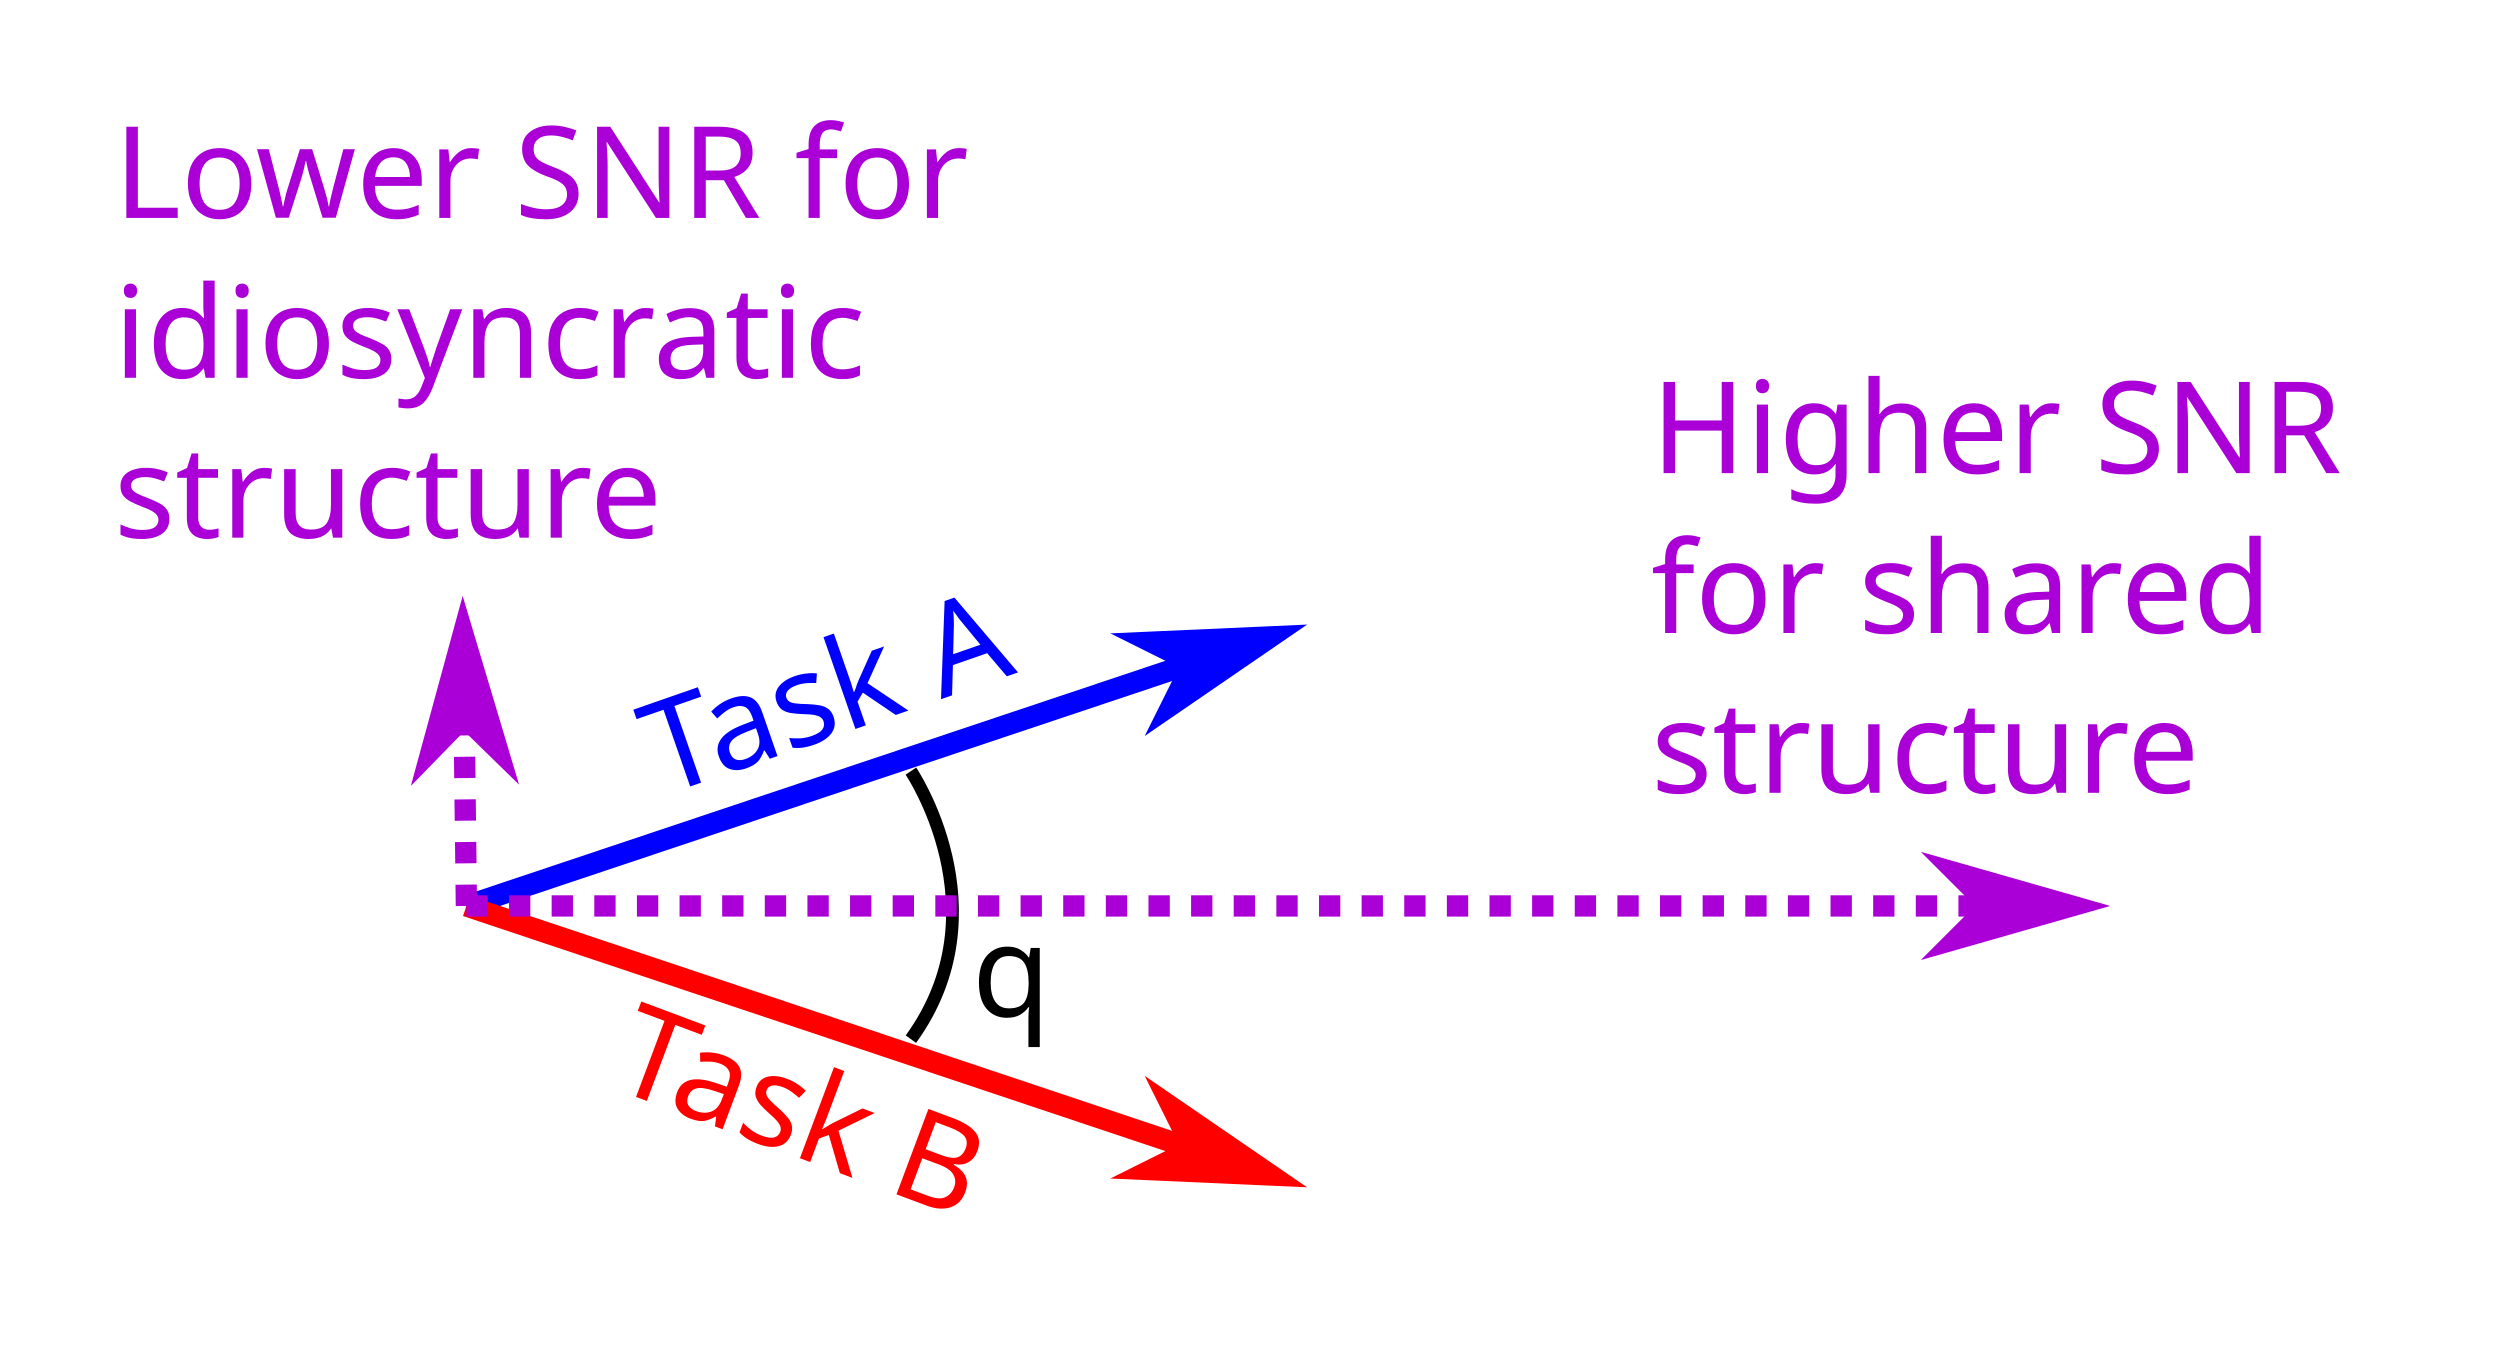
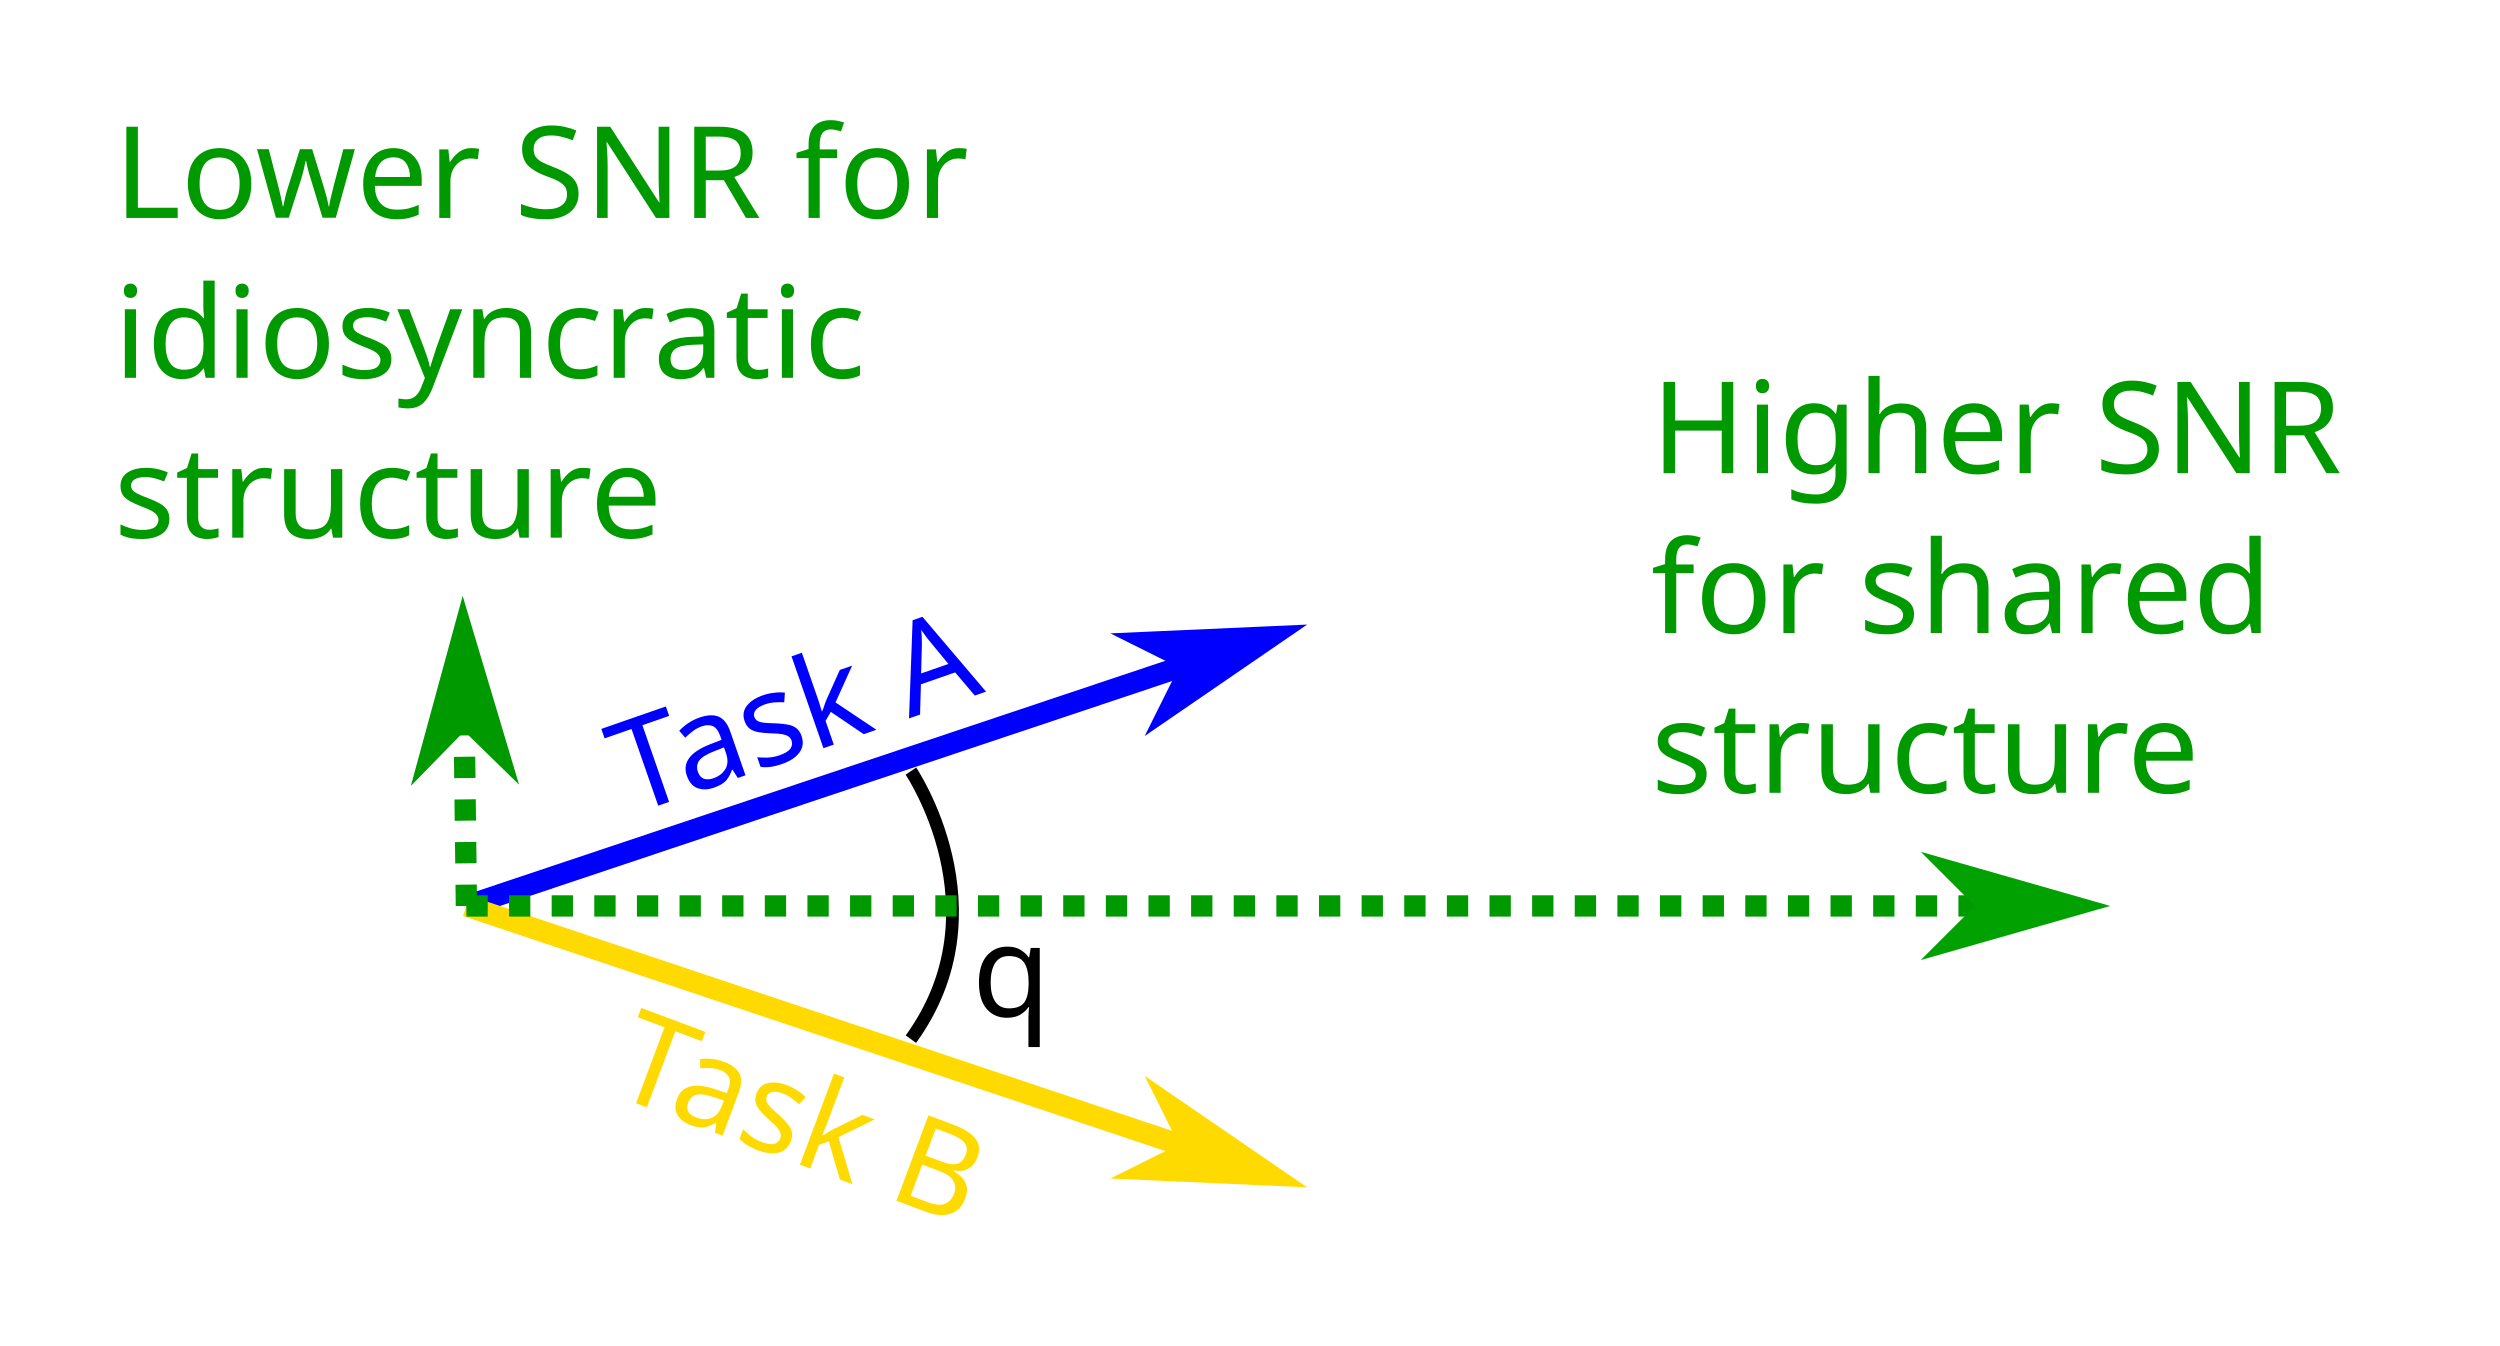
<svg xmlns="http://www.w3.org/2000/svg" width="206.901mm" height="111.392mm" viewBox="0 0 206.901 111.392" version="1.1" id="svg8">
  <defs id="defs2">
    <marker orient="auto" refY="0" refX="0" id="marker2800" style="overflow:visible">
-       <path id="path2798" d="M 0,0 5,-5 -12.5,0 5,5 Z" style="fill:#aa00d7;fill-opacity:1;fill-rule:evenodd;stroke:#aa00d7;stroke-width:1pt;stroke-opacity:1" transform="matrix(-0.4,0,0,-0.4,-4,0)" />
+       <path id="path2798" d="M 0,0 5,-5 -12.5,0 5,5 Z" style="fill:#009900;fill-opacity:1;fill-rule:evenodd;stroke:#009900;stroke-width:1pt;stroke-opacity:1" transform="matrix(-0.4,0,0,-0.4,-4,0)" />
    </marker>
    <marker style="overflow:visible" id="marker2447" refX="0" refY="0" orient="auto">
-       <path transform="matrix(-0.4,0,0,-0.4,-4,0)" style="fill:#aa00d7;fill-opacity:1;fill-rule:evenodd;stroke:#aa00d7;stroke-width:1pt;stroke-opacity:1" d="M 0,0 5,-5 -12.5,0 5,5 Z" id="path2445" />
+       <path transform="matrix(-0.4,0,0,-0.4,-4,0)" style="fill:#00a100;fill-opacity:1;fill-rule:evenodd;stroke:#00a100;stroke-width:1pt;stroke-opacity:1" d="M 0,0 5,-5 -12.5,0 5,5 Z" id="path2445" />
    </marker>
    <marker orient="auto" refY="0" refX="0" id="marker1715" style="overflow:visible">
      <path id="path1713" d="M 0,0 5,-5 -12.5,0 5,5 Z" style="fill:#ff0000;fill-opacity:1;fill-rule:evenodd;stroke:#ff0000;stroke-width:1pt;stroke-opacity:1" transform="matrix(-0.4,0,0,-0.4,-4,0)" />
    </marker>
    <marker style="overflow:visible" id="marker1145" refX="0" refY="0" orient="auto">
-       <path transform="matrix(-0.4,0,0,-0.4,-4,0)" style="fill:#ff0000;fill-opacity:1;fill-rule:evenodd;stroke:#ff0000;stroke-width:1pt;stroke-opacity:1" d="M 0,0 5,-5 -12.5,0 5,5 Z" id="path1143" />
+       <path transform="matrix(-0.4,0,0,-0.4,-4,0)" style="fill:#ffda01;fill-opacity:1;fill-rule:evenodd;stroke:#ffda01;stroke-width:1pt;stroke-opacity:1" d="M 0,0 5,-5 -12.5,0 5,5 Z" id="path1143" />
    </marker>
    <marker orient="auto" refY="0" refX="0" id="Arrow1Mend" style="overflow:visible">
      <path id="path826" d="M 0,0 5,-5 -12.5,0 5,5 Z" style="fill:#0000ff;fill-opacity:1;fill-rule:evenodd;stroke:#0000ff;stroke-width:1pt;stroke-opacity:1" transform="matrix(-0.4,0,0,-0.4,-4,0)" />
    </marker>
  </defs>
  <g id="layer1" transform="translate(-1.531661,-32.53665)">
    <path style="fill:none;fill-rule:evenodd;stroke:#000000;stroke-width:1.058;stroke-linecap:butt;stroke-linejoin:miter;stroke-miterlimit:4;stroke-dasharray:none;stroke-opacity:1" d="m 76.918,96.354 c 0,0 7.751,11.493 0,22.183" id="path5953" />
    <path style="fill:none;fill-rule:evenodd;stroke:#0000ff;stroke-width:1.764;stroke-linecap:butt;stroke-linejoin:miter;stroke-miterlimit:4;stroke-dasharray:none;stroke-opacity:1;marker-end:url(#Arrow1Mend)" d="M 40.131,107.513 106.414,85.33" id="path815" />
-     <path id="path1141" d="m 40.131,107.513 66.283,22.183" style="fill:none;fill-rule:evenodd;stroke:#ff0000;stroke-width:1.764;stroke-linecap:butt;stroke-linejoin:miter;stroke-miterlimit:4;stroke-dasharray:none;stroke-opacity:1;marker-end:url(#marker1145)" />
-     <path style="fill:none;fill-rule:evenodd;stroke:#aa00d7;stroke-width:1.764;stroke-linecap:butt;stroke-linejoin:miter;stroke-miterlimit:4;stroke-dasharray:1.764, 1.764;stroke-dashoffset:0;stroke-opacity:1;marker-end:url(#marker2447)" d="M 40.131,107.513 H 172.697" id="path2437" />
-     <path id="path2796" d="M 40.131,107.513 39.864,85.33" style="fill:none;fill-rule:evenodd;stroke:#aa00d7;stroke-width:1.764;stroke-linecap:butt;stroke-linejoin:miter;stroke-miterlimit:4;stroke-dasharray:1.764, 1.764;stroke-dashoffset:0;stroke-opacity:1;marker-end:url(#marker2800)" />
-     <text xml:space="preserve" style="font-style:normal;font-weight:normal;font-size:10.583px;line-height:125%;font-family:sans-serif;letter-spacing:0px;word-spacing:0px;fill:#000000;fill-opacity:1;stroke:none;stroke-width:0.265px;stroke-linecap:butt;stroke-linejoin:miter;stroke-opacity:1" x="20.858" y="111.475" id="text5882" transform="rotate(-19.17751)">
-       <tspan id="tspan5880" x="20.858" y="111.475" style="fill:#0000ff;fill-opacity:1;stroke-width:0.265px">Task A</tspan>
+     <path id="path1141" d="m 40.131,107.513 66.283,22.183" style="fill:none;fill-rule:evenodd;stroke:#ffda01;stroke-width:1.764;stroke-linecap:butt;stroke-linejoin:miter;stroke-miterlimit:4;stroke-dasharray:none;stroke-opacity:1;marker-end:url(#marker1145)" />
+     <path style="fill:none;fill-rule:evenodd;stroke:#009900;stroke-width:1.764;stroke-linecap:butt;stroke-linejoin:miter;stroke-miterlimit:4;stroke-dasharray:1.764, 1.764;stroke-dashoffset:0;stroke-opacity:1;marker-end:url(#marker2447)" d="M 40.131,107.513 H 172.697" id="path2437" />
+     <path id="path2796" d="M 40.131,107.513 39.864,85.33" style="fill:none;fill-rule:evenodd;stroke:#009900;stroke-width:1.764;stroke-linecap:butt;stroke-linejoin:miter;stroke-miterlimit:4;stroke-dasharray:1.764, 1.764;stroke-dashoffset:0;stroke-opacity:1;marker-end:url(#marker2800)" />
+     <text xml:space="preserve" style="font-style:normal;font-weight:normal;font-size:10.583px;line-height:125%;font-family:sans-serif;letter-spacing:0px;word-spacing:0px;fill:#000000;fill-opacity:1;stroke:none;stroke-width:0.265px;stroke-linecap:butt;stroke-linejoin:miter;stroke-opacity:1" x="17.837" y="112.105" id="text5882" transform="rotate(-19.17751)">
+       <tspan id="tspan5880" x="17.837" y="112.105" style="fill:#0000ff;fill-opacity:1;stroke-width:0.265px">Task A</tspan>
    </text>
-     <text transform="rotate(20.51278)" id="text5886" y="96.518" x="91.481" style="font-style:normal;font-weight:normal;font-size:10.583px;line-height:125%;font-family:sans-serif;letter-spacing:0px;word-spacing:0px;fill:#ff0000;fill-opacity:1;stroke:none;stroke-width:0.265px;stroke-linecap:butt;stroke-linejoin:miter;stroke-opacity:1" xml:space="preserve">
-       <tspan style="fill:#ff0000;fill-opacity:1;stroke-width:0.265px" y="96.518" x="91.481" id="tspan5884">Task B</tspan>
+     <text transform="rotate(20.51278)" id="text5886" y="97.014" x="91.667" style="font-style:normal;font-weight:normal;font-size:10.583px;line-height:125%;font-family:sans-serif;letter-spacing:0px;word-spacing:0px;fill:#ffda01;fill-opacity:1;stroke:none;stroke-width:0.265px;stroke-linecap:butt;stroke-linejoin:miter;stroke-opacity:1" xml:space="preserve">
+       <tspan style="fill:#ffda01;fill-opacity:1;stroke-width:0.265px" y="97.014" x="91.667" id="tspan5884">Task B</tspan>
    </text>
-     <text xml:space="preserve" style="font-style:normal;font-weight:normal;font-size:10.583px;line-height:125%;font-family:sans-serif;letter-spacing:0px;word-spacing:0px;fill:#000000;fill-opacity:1;stroke:none;stroke-width:0.265px;stroke-linecap:butt;stroke-linejoin:miter;stroke-opacity:1" x="138.178" y="71.692" id="text5890">
-       <tspan id="tspan5888" x="138.178" y="71.692" style="fill:#aa00d7;fill-opacity:1;stroke-width:0.265px">Higher SNR</tspan>
-       <tspan x="138.178" y="84.921" style="fill:#aa00d7;fill-opacity:1;stroke-width:0.265px" id="tspan5892">for shared</tspan>
-       <tspan x="138.178" y="98.15" style="fill:#aa00d7;fill-opacity:1;stroke-width:0.265px" id="tspan5894">structure</tspan>
+     <text xml:space="preserve" style="font-style:normal;font-weight:normal;font-size:10.583px;line-height:125%;font-family:sans-serif;letter-spacing:0px;word-spacing:0px;fill:#009900;fill-opacity:1;stroke:none;stroke-width:0.265px;stroke-linecap:butt;stroke-linejoin:miter;stroke-opacity:1;" x="138.178" y="71.692" id="text5890">
+       <tspan id="tspan5888" x="138.178" y="71.692" style="fill:#009900;fill-opacity:1;stroke-width:0.265px;">Higher SNR</tspan>
+       <tspan x="138.178" y="84.921" style="fill:#009900;fill-opacity:1;stroke-width:0.265px;" id="tspan5892">for shared</tspan>
+       <tspan x="138.178" y="98.15" style="fill:#009900;fill-opacity:1;stroke-width:0.265px;" id="tspan5894">structure</tspan>
    </text>
-     <text id="text5916" y="50.577" x="10.958" style="font-style:normal;font-weight:normal;font-size:10.583px;line-height:125%;font-family:sans-serif;letter-spacing:0px;word-spacing:0px;fill:#000000;fill-opacity:1;stroke:none;stroke-width:0.265px;stroke-linecap:butt;stroke-linejoin:miter;stroke-opacity:1" xml:space="preserve">
-       <tspan id="tspan5912" style="fill:#aa00d7;fill-opacity:1;stroke-width:0.265px" y="50.577" x="10.958">Lower SNR for</tspan>
-       <tspan style="fill:#aa00d7;fill-opacity:1;stroke-width:0.265px" y="63.807" x="10.958" id="tspan5920">idiosyncratic</tspan>
-       <tspan id="tspan5914" style="fill:#aa00d7;fill-opacity:1;stroke-width:0.265px" y="77.036" x="10.958">structure</tspan>
+     <text id="text5916" y="50.577" x="10.958" style="font-style:normal;font-weight:normal;font-size:10.583px;line-height:125%;font-family:sans-serif;letter-spacing:0px;word-spacing:0px;fill:#009900;fill-opacity:1;stroke:none;stroke-width:0.265px;stroke-linecap:butt;stroke-linejoin:miter;stroke-opacity:1;" xml:space="preserve">
+       <tspan id="tspan5912" style="fill:#009900;fill-opacity:1;stroke-width:0.265px;" y="50.577" x="10.958">Lower SNR for</tspan>
+       <tspan style="fill:#009900;fill-opacity:1;stroke-width:0.265px;" y="63.807" x="10.958" id="tspan5920">idiosyncratic</tspan>
+       <tspan id="tspan5914" style="fill:#009900;fill-opacity:1;stroke-width:0.265px;" y="77.036" x="10.958">structure</tspan>
    </text>
    <text xml:space="preserve" style="font-style:normal;font-weight:normal;font-size:10.583px;line-height:125%;font-family:sans-serif;letter-spacing:0px;word-spacing:0px;fill:#000000;fill-opacity:1;stroke:none;stroke-width:0.265px;stroke-linecap:butt;stroke-linejoin:miter;stroke-opacity:1" x="81.974" y="116.662" id="text5957">
      <tspan id="tspan5955" x="81.974" y="116.662" style="stroke-width:0.265px">q</tspan>
    </text>
  </g>
</svg>
